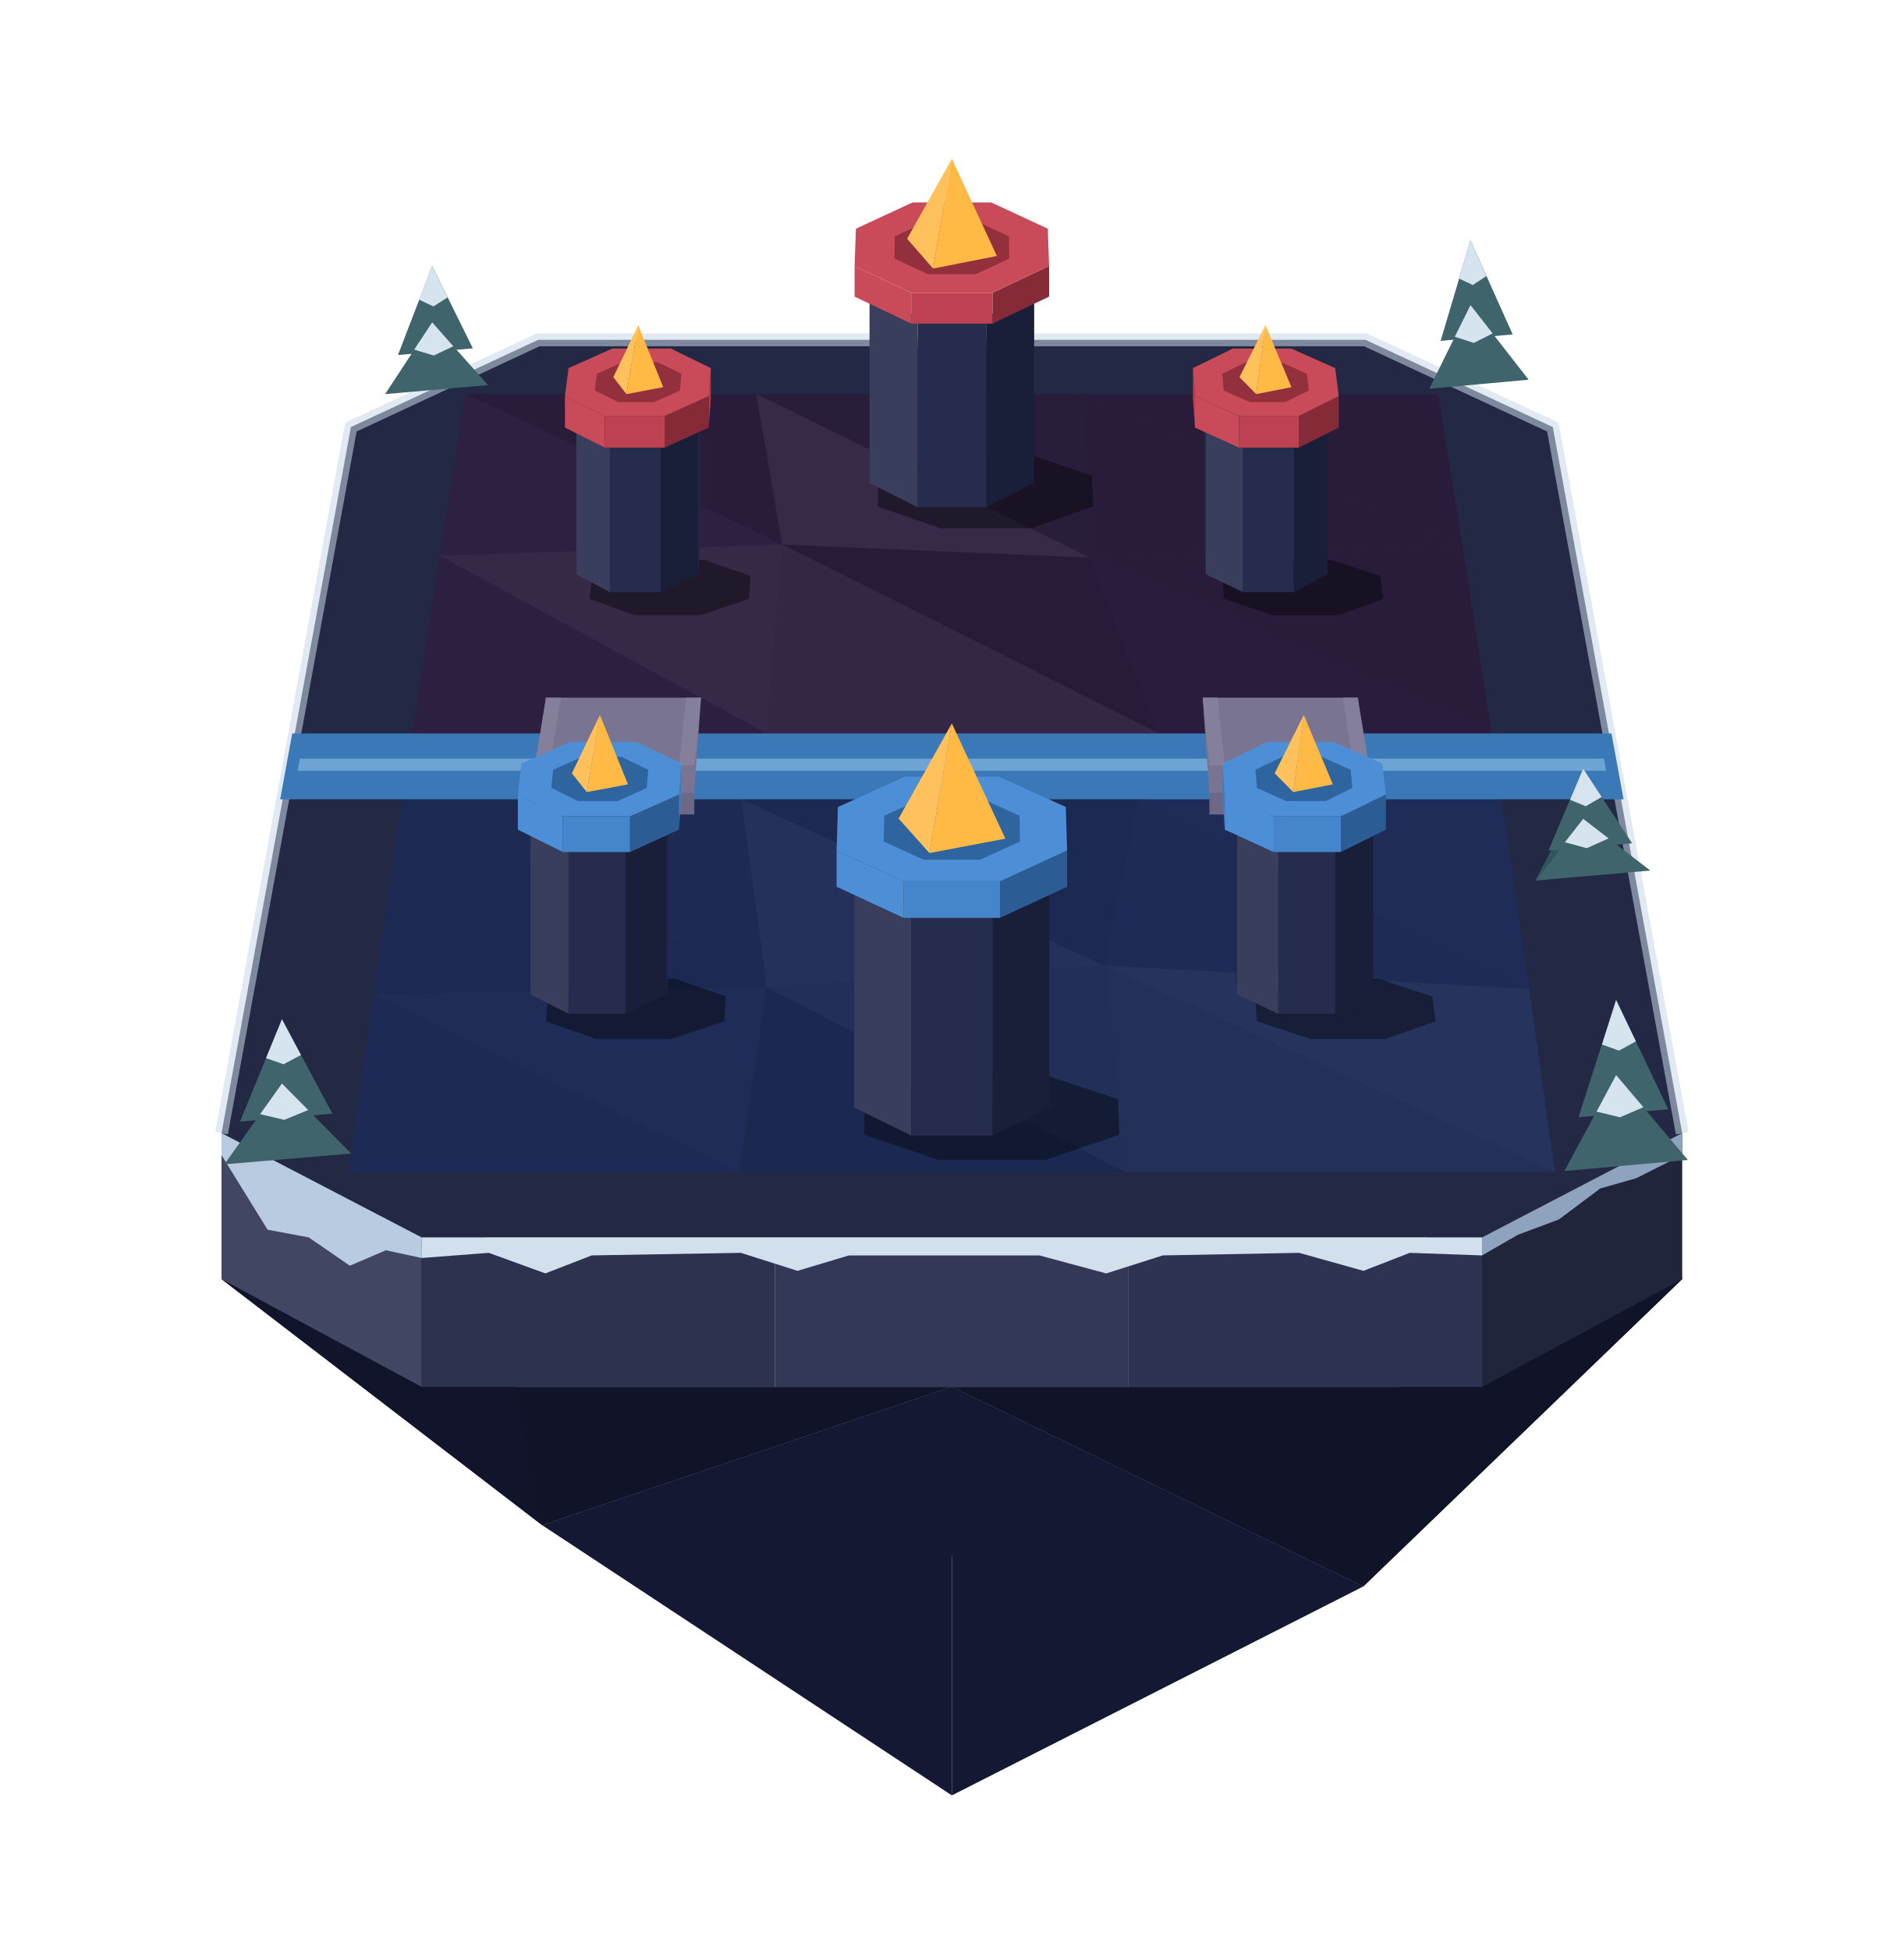
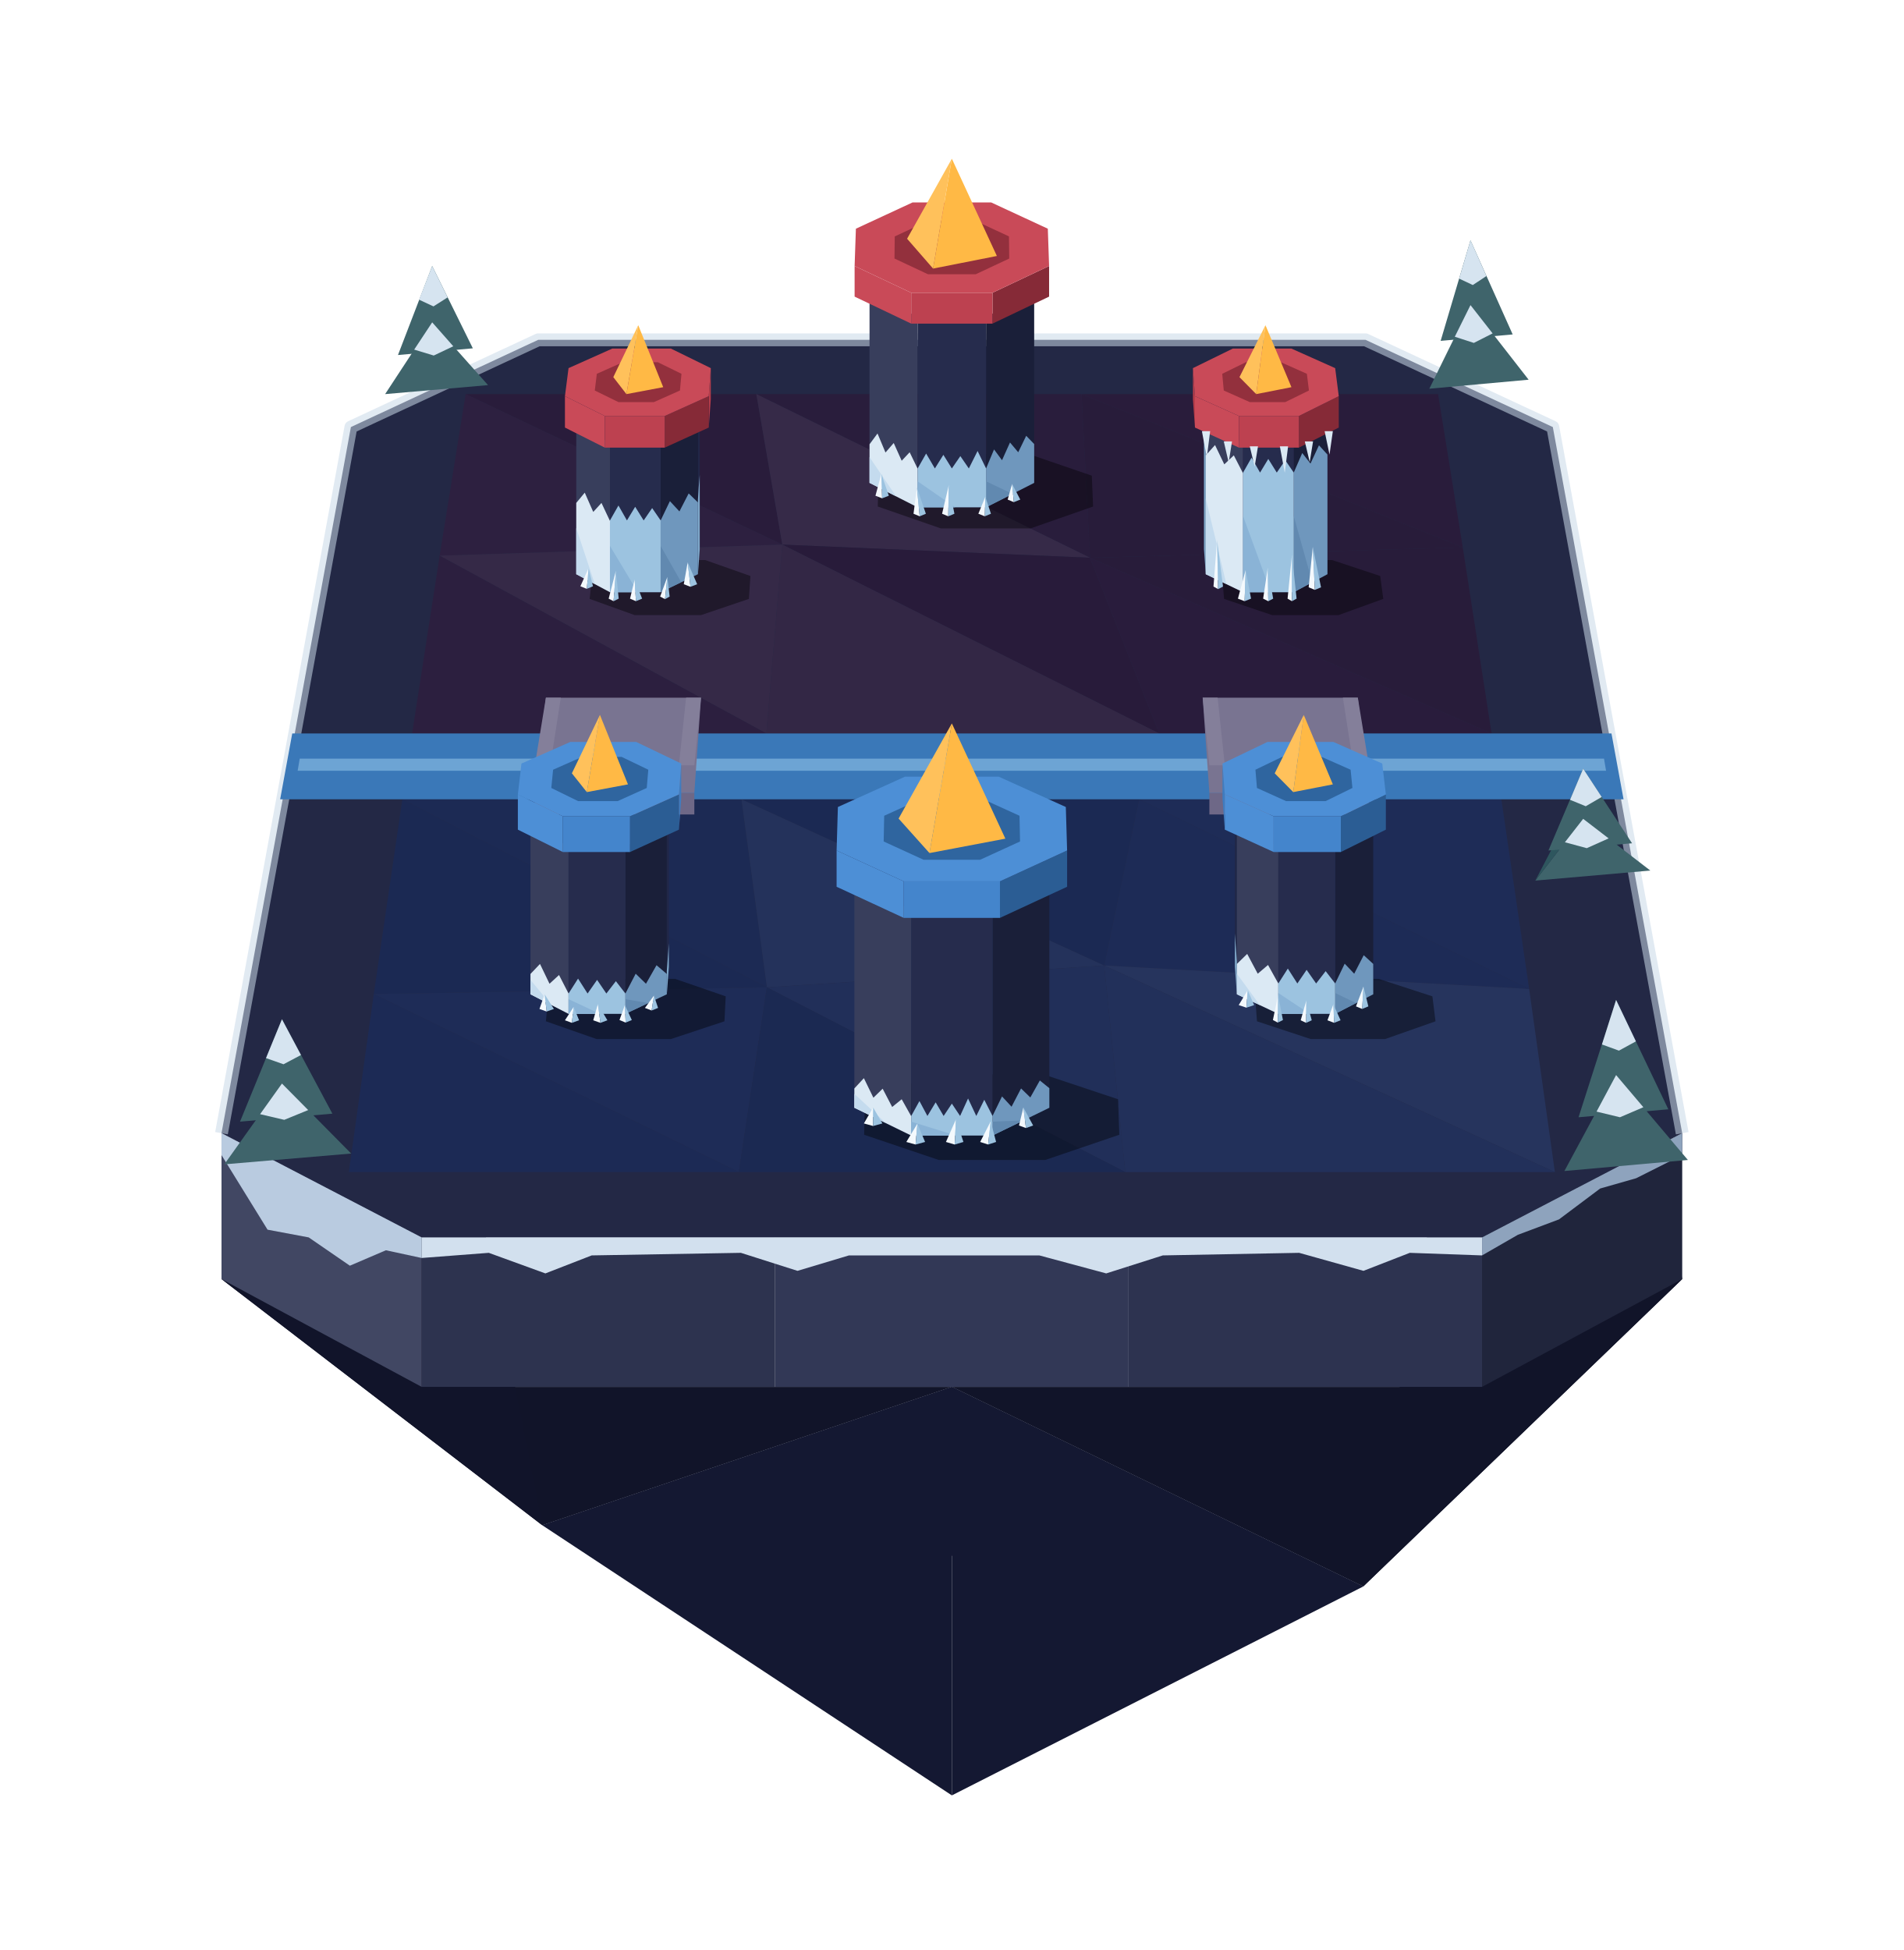
<svg xmlns="http://www.w3.org/2000/svg" viewBox="0 0 740 758" preserveAspectRatio="xMidYMid meet">
  <polygon points="603.6,212.7 653.9,497.2 529.9,616.7" fill="#11142a" />
  <polygon points="529.9,616.7 576.1,539.1 653.9,497.2" fill="#111429" />
  <polygon points="529.9,616.7 370.0,539.1 576.1,539.1" fill="#111429" />
  <polygon points="210.8,592.9 163.9,539.1 370.0,539.1" fill="#111429" />
  <polygon points="210.8,592.9 86.1,497.2 163.9,539.1" fill="#111429" />
  <polygon points="86.1,497.2 136.4,212.7 210.8,592.9" fill="#11142a" />
  <polygon points="370.0,539.1 370.0,697.9 210.8,592.9" fill="#141832" />
  <polygon points="370.0,539.1 210.8,592.9 529.9,616.7" fill="#141832" />
  <polygon points="370.0,539.1 529.9,616.7 370.0,697.9" fill="#141832" />
  <polygon points="653.9,440.5 576.1,481.0 576.1,539.1 653.9,497.2" fill="#20253c" />
  <polygon points="576.1,481.0 438.7,481.0 438.7,539.1 576.1,539.1" fill="#2d3350" />
  <polygon points="438.7,481.0 301.3,481.0 301.3,539.1 438.7,539.1" fill="#323856" />
  <polygon points="301.3,481.0 163.9,481.0 163.9,539.1 301.3,539.1" fill="#2d334f" />
  <polygon points="163.9,481.0 86.1,440.5 86.1,497.2 163.9,539.1" fill="#414763" />
  <polygon points="209.2,132.1 530.8,132.1 603.6,166.0 653.9,440.5 576.1,481.0 163.9,481.0 86.1,440.5 136.4,166.0" fill="#232845" />
  <polygon points="86.1,440.5 163.9,481.0 163.9,489 150,486 136,492 120,481 104,478 86.1,449" fill="#b9cbe0" />
  <polygon points="163.9,481.0 576.1,481.0 576.1,488 548,487 530,494 505,487 452,488 430,495 404,488 330,488 310,494 288,487 230,488 212,495 190,487 163.9,489" fill="#d2e0ee" />
  <polygon points="576.1,481.0 653.9,440.5 653.9,449 636,458 622,462 606,474 590,480 576.1,488" fill="#8ea3bd" />
  <polyline points="86.1,440.5 136.4,166.0 209.2,132.1 530.8,132.1 603.6,166.0 653.9,440.5" fill="none" stroke="#c9d9e8" stroke-width="5" stroke-linejoin="round" opacity=".55" />
  <polygon points="181.0,153.2 294.0,153.2 304.1,211.7" fill="#291c3b" />
  <polygon points="181.0,153.2 304.1,211.7 170.9,216.0" fill="#2d2040" />
  <polygon points="170.9,216.0 304.1,211.7 297.9,285.1" fill="#352947" />
  <polygon points="170.9,216.0 297.9,285.1 160.2,285.1" fill="#2c1f3f" />
  <polygon points="294.0,153.2 420.4,153.2 423.7,216.8" fill="#291d3c" />
  <polygon points="294.0,153.2 423.7,216.8 304.1,211.7" fill="#362a48" />
  <polygon points="304.1,211.7 423.7,216.8 450.6,285.1" fill="#281b3a" />
  <polygon points="304.1,211.7 450.6,285.1 297.9,285.1" fill="#332745" />
  <polygon points="420.4,153.2 559.0,153.2 568.6,212.8" fill="#291c3b" />
  <polygon points="420.4,153.2 568.6,212.8 423.7,216.8" fill="#281c3a" />
  <polygon points="423.7,216.8 568.6,212.8 579.8,285.1" fill="#281c3a" />
  <polygon points="423.7,216.8 579.8,285.1 450.6,285.1" fill="#291c3c" />
  <polygon points="156.4,310.7 288.2,310.7 298.1,383.8" fill="#1c2a54" />
  <polygon points="156.4,310.7 298.1,383.8 145.3,386.4" fill="#1b2953" />
  <polygon points="145.3,386.4 298.1,383.8 287.2,455.6" fill="#1e2c57" />
  <polygon points="145.3,386.4 287.2,455.6 135.6,455.6" fill="#1c2a55" />
  <polygon points="288.2,310.7 442.8,310.7 429.2,375.3" fill="#1b2953" />
  <polygon points="288.2,310.7 429.2,375.3 298.1,383.8" fill="#24325b" />
  <polygon points="298.1,383.8 429.2,375.3 437.4,455.6" fill="#212f59" />
  <polygon points="298.1,383.8 437.4,455.6 287.2,455.6" fill="#1b2952" />
  <polygon points="442.8,310.7 583.6,310.7 594.4,384.4" fill="#1e2c57" />
  <polygon points="442.8,310.7 594.4,384.4 429.2,375.3" fill="#1d2b56" />
  <polygon points="429.2,375.3 594.4,384.4 604.4,455.6" fill="#26345d" />
  <polygon points="429.2,375.3 604.4,455.6 437.4,455.6" fill="#22305a" />
  <polygon points="113.6,285.1 626.4,285.1 631.1,310.7 108.9,310.7" fill="#3a78b8" />
  <polygon points="116.5,294.9 623.5,294.9 624.3,299.6 115.7,299.6" fill="#8fc1e6" opacity="0.6" />
  <polygon points="207.9,316.6 269.9,316.6 269.9,308.2 207.9,308.2" fill="#6e6887" />
  <polygon points="212.2,271.2 272.5,271.2 269.9,308.2 207.9,308.2" fill="#797491" />
  <polygon points="212.2,271.2 218.0,271.2 213.9,297.5 207.9,297.5" fill="#847f9a" />
  <polygon points="266.7,271.2 272.5,271.2 269.9,297.5 263.9,297.5" fill="#847f9a" />
  <polygon points="470.1,316.6 532.1,316.6 532.1,308.2 470.1,308.2" fill="#6e6887" />
  <polygon points="467.5,271.2 527.8,271.2 532.1,308.2 470.1,308.2" fill="#797491" />
  <polygon points="467.5,271.2 473.3,271.2 476.1,297.5 470.1,297.5" fill="#847f9a" />
  <polygon points="522.0,271.2 527.8,271.2 532.1,297.5 526.1,297.5" fill="#847f9a" />
  <polygon points="594.2,147.6 555.6,151.1 571.6,118.6" fill="#3f646b" />
  <polygon points="555.6,151.1 563.0,136.0 571.6,118.6" fill="#2e565e" />
  <polygon points="588.0,130.0 560.0,132.5 571.6,93.4" fill="#3f646b" />
  <polygon points="189.7,149.7 149.7,153.2 168.0,125.3" fill="#3f646b" />
  <polygon points="183.8,135.4 154.7,138.0 168.0,103.4" fill="#3f646b" />
  <polygon points="424.9,196.9 400.6,205.4 365.7,205.4 341.2,196.9 341.5,184.9 365.8,176.5 399.9,176.5 424.4,184.9" fill="#000000" opacity="0.4" />
  <polygon points="402.0,187.7 383.3,197.2 383.3,123.1 402.0,114.2" fill="#1a1f39" />
  <polygon points="356.7,197.2 338.0,187.7 338.0,114.2 356.7,123.1" fill="#383e5c" />
  <polygon points="383.3,197.2 356.7,197.2 356.7,123.1 383.3,123.1" fill="#262c4d" />
+   <polygon points="402.0,187.7 383.3,197.2 383.3,182.1 386.4,174.7 389.5,178.9 392.6,172.0 395.8,175.8 398.9,169.4 402.0,172.6" fill="#6f97bd" />
+   <polygon points="383.3,197.2 393.6,192.0 383.3,187.1" fill="#6189b0" />
+   <polygon points="356.7,197.2 338.0,187.7 338.0,172.7 341.1,168.5 344.2,175.9 347.4,172.2 350.5,179.1 353.6,175.8 356.7,182.2" fill="#dbe9f4" />
+   <polygon points="338.0,187.7 348.3,192.9 338.0,177.7" fill="#c4dbee" />
+   <polygon points="383.3,197.2 356.7,197.2 356.7,182.1 360.0,176.3 363.4,182.1 366.7,176.8 370.0,182.1 373.3,177.3 376.6,182.1 380.0,175.3 383.3,182.1" fill="#9cc3e0" />
+   <polygon points="356.7,197.2 371.3,197.2 356.7,187.1" fill="#8ab3d6" />
+   <polygon points="340.3,192.7 342.9,193.7 342.6,184.2" fill="#f4f9fd" />
+   <polygon points="342.9,193.7 345.5,192.7 342.6,184.2" fill="#9cc3e0" />
+   <polygon points="355.1,199.7 357.5,200.7 356.4,189.5" fill="#f4f9fd" />
+   <polygon points="357.5,200.7 359.9,199.7 356.4,189.5" fill="#9cc3e0" />
+   <polygon points="366.2,199.7 368.6,200.7 368.8,188.6" fill="#f4f9fd" />
+   <polygon points="368.6,200.7 371.0,199.7 368.8,188.6" fill="#9cc3e0" />
+   <polygon points="380.3,199.7 382.8,200.7 383.0,193.1" fill="#f4f9fd" />
+   <polygon points="382.8,200.7 385.2,199.7 383.0,193.1" fill="#9cc3e0" />
+   <polygon points="391.7,194.2 394.1,195.2 393.4,188.1" fill="#f4f9fd" />
+   <polygon points="394.1,195.2 396.6,194.2 393.4,188.1" fill="#9cc3e0" />
  <polygon points="407.8,115.3 385.8,125.8 385.8,113.8 407.8,103.4" fill="#862a37" />
  <polygon points="354.2,125.8 332.2,115.3 332.2,103.4 354.2,113.8" fill="#c94a58" />
  <polygon points="385.8,125.8 354.2,125.8 354.2,113.8 385.8,113.8" fill="#bd4150" />
  <polygon points="407.8,103.4 385.8,113.8 354.2,113.8 332.2,103.4 332.7,88.9 354.7,78.7 385.3,78.7 407.3,88.9" fill="#c94a58" />
  <polygon points="392.3,100.5 379.3,106.6 360.7,106.6 347.7,100.5 347.8,91.9 360.9,85.8 379.1,85.8 392.2,91.9" fill="#93303d" />
  <polygon points="387.5,99.5 362.7,104.4 370.0,61.7" fill="#ffb945" />
  <polygon points="362.7,104.4 352.6,92.8 370.0,61.7" fill="#ffc15b" />
  <polygon points="291.1,232.8 272.5,239.1 246.7,239.1 229.2,232.8 230.2,223.9 248.8,217.7 274.1,217.7 291.7,223.9" fill="#000000" opacity="0.4" />
  <polygon points="272.0,213.5 271.3,223.2 271.3,165.4 272.0,156.1" fill="#212747" />
  <polygon points="271.3,223.2 256.8,230.2 256.8,172.0 271.3,165.4" fill="#1a1f39" />
  <polygon points="237.1,230.2 224.0,223.2 224.0,165.4 237.1,172.0" fill="#383e5c" />
  <polygon points="256.8,230.2 237.1,230.2 237.1,172.0 256.8,172.0" fill="#262c4d" />
+   <polygon points="272.0,213.5 271.3,223.2 271.3,194.3 271.6,189.4 272.0,184.6" fill="#7ea7c9" />
+   <polygon points="271.3,223.2 256.8,230.2 256.8,202.3 260.4,194.8 264.1,198.8 267.7,191.8 271.3,195.3" fill="#6f97bd" />
+   <polygon points="256.8,230.2 264.8,226.3 256.8,212.2" fill="#6189b0" />
+   <polygon points="237.1,230.2 224.0,223.2 224.0,195.5 227.3,191.5 230.6,199.0 233.8,195.5 237.1,202.5" fill="#dbe9f4" />
+   <polygon points="224.0,223.2 231.2,227.0 224.0,205.3" fill="#c4dbee" />
+   <polygon points="256.8,230.2 237.1,230.2 237.1,202.3 240.4,196.5 243.7,202.3 246.9,197.0 250.2,202.3 253.5,197.5 256.8,202.3" fill="#9cc3e0" />
+   <polygon points="237.1,230.2 247.9,230.2 237.1,212.2" fill="#8ab3d6" />
+   <polygon points="225.6,227.9 228.1,228.9 228.8,220.8" fill="#f4f9fd" />
+   <polygon points="228.1,228.9 230.5,227.9 228.8,220.8" fill="#9cc3e0" />
+   <polygon points="236.6,232.7 238.5,233.7 239.4,221.9" fill="#f4f9fd" />
+   <polygon points="238.5,233.7 240.5,232.7 239.4,221.9" fill="#9cc3e0" />
+   <polygon points="244.9,232.7 247.2,233.7 246.7,225.3" fill="#f4f9fd" />
+   <polygon points="247.2,233.7 249.6,232.7 246.7,225.3" fill="#9cc3e0" />
+   <polygon points="256.6,231.9 258.5,232.9 259.4,224.3" fill="#f4f9fd" />
+   <polygon points="258.5,232.9 260.3,231.9 259.4,224.3" fill="#9cc3e0" />
+   <polygon points="265.8,227.1 268.4,228.1 267.3,218.6" fill="#f4f9fd" />
+   <polygon points="268.4,228.1 271.0,227.1 267.3,218.6" fill="#9cc3e0" />
  <polygon points="276.3,155.2 275.5,166.2 275.5,154.0 276.3,143.1" fill="#b53c4a" />
  <polygon points="275.5,166.2 258.4,174.0 258.4,161.7 275.5,154.0" fill="#862a37" />
  <polygon points="235.1,174.0 219.6,166.2 219.6,154.0 235.1,161.7" fill="#c94a58" />
  <polygon points="258.4,174.0 235.1,174.0 235.1,161.7 258.4,161.7" fill="#bd4150" />
  <polygon points="275.5,154.0 258.4,161.7 235.1,161.7 219.6,154.0 221.0,143.1 238.0,135.5 260.8,135.5 276.3,143.1" fill="#c94a58" />
  <polygon points="264.3,151.8 254.2,156.3 240.4,156.3 231.2,151.8 232.0,145.3 242.1,140.8 255.7,140.8 264.9,145.3" fill="#93303d" />
  <polygon points="257.8,150.5 243.5,153.2 248.1,126.4" fill="#ffb945" />
  <polygon points="243.5,153.2 238.4,146.6 248.1,126.4" fill="#ffc15b" />
  <polygon points="537.7,232.8 520.3,239.1 494.5,239.1 475.8,232.8 475.1,223.9 492.5,217.7 517.8,217.7 536.5,223.9" fill="#000000" opacity="0.4" />
  <polygon points="468.7,223.2 468.0,213.5 468.0,156.1 468.7,165.4" fill="#212747" />
  <polygon points="516.0,223.2 502.9,230.2 502.9,172.0 516.0,165.4" fill="#1a1f39" />
  <polygon points="483.2,230.2 468.7,223.2 468.7,165.4 483.2,172.0" fill="#383e5c" />
  <polygon points="502.9,230.2 483.2,230.2 483.2,172.0 502.9,172.0" fill="#262c4d" />
+   <polygon points="468.7,223.2 468.0,213.5 468.0,166.4 468.4,171.3 468.7,176.1" fill="#7ea7c9" />
+   <polygon points="516.0,223.2 502.9,230.2 502.9,183.7 506.2,176.1 509.4,180.2 512.7,173.1 516.0,176.7" fill="#6f97bd" />
+   <polygon points="502.9,230.2 510.1,226.3 502.9,200.6" fill="#6189b0" />
+   <polygon points="483.2,230.2 468.7,223.2 468.7,177.0 472.3,173.0 475.9,180.5 479.6,177.0 483.2,184.0" fill="#dbe9f4" />
+   <polygon points="468.7,223.2 476.7,227.0 468.7,193.8" fill="#c4dbee" />
+   <polygon points="502.9,230.2 483.2,230.2 483.2,183.7 486.5,177.9 489.8,183.7 493.0,178.4 496.3,183.7 499.6,178.9 502.9,183.7" fill="#9cc3e0" />
+   <polygon points="483.2,230.2 494.0,230.2 483.2,200.6" fill="#8ab3d6" />
+   <polygon points="471.7,228.0 473.5,229.0 473.1,209.8" fill="#f4f9fd" />
+   <polygon points="473.5,229.0 475.4,228.0 473.1,209.8" fill="#9cc3e0" />
+   <polygon points="481.2,232.7 483.8,233.7 484.2,221.6" fill="#f4f9fd" />
+   <polygon points="483.8,233.7 486.3,232.7 484.2,221.6" fill="#9cc3e0" />
+   <polygon points="491.0,232.7 493.0,233.7 492.8,220.7" fill="#f4f9fd" />
+   <polygon points="493.0,233.7 494.9,232.7 492.8,220.7" fill="#9cc3e0" />
+   <polygon points="500.5,232.7 502.2,233.7 502.2,215.7" fill="#f4f9fd" />
+   <polygon points="502.2,233.7 504.0,232.7 502.2,215.7" fill="#9cc3e0" />
+   <polygon points="508.7,228.3 511.1,229.3 510.3,212.6" fill="#f4f9fd" />
+   <polygon points="511.1,229.3 513.5,228.3 510.3,212.6" fill="#9cc3e0" />
  <polygon points="464.5,166.2 463.7,155.2 463.7,143.1 464.5,154.0" fill="#b53c4a" />
  <polygon points="520.4,166.2 504.9,174.0 504.9,161.7 520.4,154.0" fill="#862a37" />
  <polygon points="481.6,174.0 464.5,166.2 464.5,154.0 481.6,161.7" fill="#c94a58" />
  <polygon points="504.9,174.0 481.6,174.0 481.6,161.7 504.9,161.7" fill="#bd4150" />
  <polygon points="520.4,154.0 504.9,161.7 481.6,161.7 464.5,154.0 463.7,143.1 479.2,135.5 502.0,135.5 519.0,143.1" fill="#c94a58" />
  <polygon points="508.8,151.8 499.6,156.3 485.8,156.3 475.7,151.8 475.1,145.3 484.3,140.8 497.9,140.8 508.0,145.3" fill="#93303d" />
  <polygon points="502.0,150.5 488.3,153.2 491.9,126.4" fill="#ffb945" />
  <polygon points="488.3,153.2 481.8,146.6 491.9,126.4" fill="#ffc15b" />
+   <polygon points="514.9,167.6 518.1,167.6 516.8,176.7" fill="#dbe9f4" />
+   <polygon points="507.2,171.6 510.4,171.6 509.1,179.6" fill="#dbe9f4" />
+   <polygon points="475.7,171.6 478.9,171.6 477.6,179.8" fill="#dbe9f4" />
+   <polygon points="467.2,167.6 470.4,167.6 469.1,177.9" fill="#dbe9f4" />
+   <polygon points="497.5,173.5 500.7,173.5 499.4,183.8" fill="#dbe9f4" />
+   <polygon points="485.8,173.5 489.0,173.5 487.7,181.4" fill="#dbe9f4" />
  <polygon points="641.5,338.4 596.8,342.3 615.4,318.3" fill="#3f646b" />
  <polygon points="596.8,342.3 605.6,325.4 615.4,318.3" fill="#2e565e" />
  <polygon points="634.4,327.8 601.9,330.6 615.4,298.8" fill="#3f646b" />
  <polygon points="281.6,397.0 260.8,403.9 231.9,403.9 212.2,397.0 213.1,387.3 233.9,380.5 262.4,380.5 282.1,387.3" fill="#000000" opacity="0.4" />
  <polygon points="260.0,375.8 259.2,386.5 259.2,321.6 260.0,311.3" fill="#212747" />
  <polygon points="259.2,386.5 243.1,394.1 243.1,328.9 259.2,321.6" fill="#1a1f39" />
  <polygon points="221.0,394.1 206.2,386.5 206.2,321.6 221.0,328.9" fill="#383e5c" />
  <polygon points="243.1,394.1 221.0,394.1 221.0,328.9 243.1,328.9" fill="#262c4d" />
+   <polygon points="260.0,375.8 259.2,386.5 259.2,377.4 259.6,372.1 260.0,366.7" fill="#7ea7c9" />
+   <polygon points="259.2,386.5 243.1,394.1 243.1,386.2 247.1,378.5 251.1,382.4 255.2,375.2 259.2,378.6" fill="#6f97bd" />
+   <polygon points="243.1,394.1 252.0,389.9 243.1,388.4" fill="#6189b0" />
+   <polygon points="221.0,394.1 206.2,386.5 206.2,378.6 209.9,374.7 213.6,382.4 217.3,379.0 221.0,386.2" fill="#dbe9f4" />
+   <polygon points="206.2,386.5 214.3,390.7 206.2,380.9" fill="#c4dbee" />
+   <polygon points="243.1,394.1 221.0,394.1 221.0,386.2 224.7,380.4 228.4,386.2 232.1,380.9 235.7,386.2 239.4,381.4 243.1,386.2" fill="#9cc3e0" />
+   <polygon points="221.0,394.1 233.2,394.1 221.0,388.4" fill="#8ab3d6" />
+   <polygon points="209.7,392.2 212.5,393.2 211.7,386.5" fill="#f4f9fd" />
+   <polygon points="212.5,393.2 215.3,392.2 211.7,386.5" fill="#9cc3e0" />
+   <polygon points="219.6,396.6 222.3,397.6 223.0,391.4" fill="#f4f9fd" />
+   <polygon points="222.3,397.6 225.1,396.6 223.0,391.4" fill="#9cc3e0" />
+   <polygon points="230.6,396.6 233.4,397.6 232.4,390.3" fill="#f4f9fd" />
+   <polygon points="233.4,397.6 236.1,396.6 232.4,390.3" fill="#9cc3e0" />
+   <polygon points="240.8,396.5 243.2,397.5 242.9,390.7" fill="#f4f9fd" />
+   <polygon points="243.2,397.5 245.6,396.5 242.9,390.7" fill="#9cc3e0" />
+   <polygon points="250.7,391.8 253.3,392.8 254.2,387.0" fill="#f4f9fd" />
+   <polygon points="253.3,392.8 255.8,391.8 254.2,387.0" fill="#9cc3e0" />
  <polygon points="264.8,310.4 263.9,322.5 263.9,308.8 264.8,296.8" fill="#3e7cc0" />
  <polygon points="263.9,322.5 244.9,331.2 244.9,317.3 263.9,308.8" fill="#2b5d94" />
  <polygon points="218.8,331.2 201.3,322.5 201.3,308.8 218.8,317.3" fill="#4d8fd6" />
  <polygon points="244.9,331.2 218.8,331.2 218.8,317.3 244.9,317.3" fill="#4485cc" />
  <polygon points="263.9,308.8 244.9,317.3 218.8,317.3 201.3,308.8 202.7,296.8 221.7,288.4 247.3,288.4 264.8,296.8" fill="#4d8fd6" />
  <polygon points="251.4,306.3 240.1,311.4 224.7,311.4 214.3,306.3 215.0,299.2 226.3,294.2 241.6,294.2 252.0,299.2" fill="#2f659f" />
  <polygon points="244.1,304.9 228.1,307.9 233.2,277.9" fill="#ffb945" />
  <polygon points="228.1,307.9 222.3,300.6 233.2,277.9" fill="#ffc15b" />
  <polygon points="558.0,397.0 538.4,403.9 509.5,403.9 488.6,397.0 487.9,387.3 507.5,380.5 535.9,380.5 556.8,387.3" fill="#000000" opacity="0.4" />
  <polygon points="480.8,386.5 480.0,375.8 480.0,311.3 480.8,321.6" fill="#212747" />
  <polygon points="533.8,386.5 519.0,394.1 519.0,328.9 533.8,321.6" fill="#1a1f39" />
  <polygon points="496.9,394.1 480.8,386.5 480.8,321.6 496.9,328.9" fill="#383e5c" />
  <polygon points="519.0,394.1 496.9,394.1 496.9,328.9 519.0,328.9" fill="#262c4d" />
+   <polygon points="480.8,386.5 480.0,375.8 480.0,362.9 480.4,368.2 480.8,373.6" fill="#7ea7c9" />
+   <polygon points="533.8,386.5 519.0,394.1 519.0,382.3 522.7,374.6 526.4,378.5 530.1,371.3 533.8,374.7" fill="#6f97bd" />
+   <polygon points="519.0,394.1 527.1,389.9 519.0,386.0" fill="#6189b0" />
+   <polygon points="496.9,394.1 480.8,386.5 480.8,374.7 484.8,370.8 488.9,378.5 492.9,375.1 496.9,382.3" fill="#dbe9f4" />
+   <polygon points="480.8,386.5 489.7,390.7 480.8,378.5" fill="#c4dbee" />
+   <polygon points="519.0,394.1 496.9,394.1 496.9,382.3 500.6,376.5 504.3,382.3 507.9,377.0 511.6,382.3 515.3,377.5 519.0,382.3" fill="#9cc3e0" />
+   <polygon points="496.9,394.1 509.1,394.1 496.9,386.0" fill="#8ab3d6" />
+   <polygon points="481.5,390.7 484.5,391.7 485.0,384.9" fill="#f4f9fd" />
+   <polygon points="484.5,391.7 487.5,390.7 485.0,384.9" fill="#9cc3e0" />
+   <polygon points="494.8,396.5 496.7,397.5 496.8,386.8" fill="#f4f9fd" />
+   <polygon points="496.7,397.5 498.7,396.5 496.8,386.8" fill="#9cc3e0" />
+   <polygon points="505.6,396.6 507.7,397.6 507.8,388.9" fill="#f4f9fd" />
+   <polygon points="507.7,397.6 509.9,396.6 507.8,388.9" fill="#9cc3e0" />
+   <polygon points="516.0,396.6 518.6,397.6 518.3,390.4" fill="#f4f9fd" />
+   <polygon points="518.6,397.6 521.1,396.6 518.3,390.4" fill="#9cc3e0" />
+   <polygon points="527.1,391.2 529.5,392.2 530.0,383.5" fill="#f4f9fd" />
+   <polygon points="529.5,392.2 531.9,391.2 530.0,383.5" fill="#9cc3e0" />
  <polygon points="476.1,322.5 475.2,310.4 475.2,296.8 476.1,308.8" fill="#3e7cc0" />
  <polygon points="538.7,322.5 521.2,331.2 521.2,317.3 538.7,308.8" fill="#2b5d94" />
  <polygon points="495.1,331.2 476.1,322.5 476.1,308.8 495.1,317.3" fill="#4d8fd6" />
  <polygon points="521.2,331.2 495.1,331.2 495.1,317.3 521.2,317.3" fill="#4485cc" />
  <polygon points="538.7,308.8 521.2,317.3 495.1,317.3 476.1,308.8 475.2,296.8 492.7,288.4 518.3,288.4 537.3,296.8" fill="#4d8fd6" />
  <polygon points="525.7,306.3 515.3,311.4 499.9,311.4 488.6,306.3 488.0,299.2 498.4,294.2 513.7,294.2 525.0,299.2" fill="#2f659f" />
  <polygon points="518.1,304.9 502.7,307.9 506.8,277.9" fill="#ffb945" />
  <polygon points="502.7,307.9 495.5,300.6 506.8,277.9" fill="#ffc15b" />
  <polygon points="435.1,441.1 406.3,450.9 364.9,450.9 335.9,441.1 336.2,427.3 365.0,417.6 405.5,417.6 434.6,427.3" fill="#000000" opacity="0.4" />
  <polygon points="407.9,430.6 385.8,441.4 385.8,353.6 407.9,343.4" fill="#1a1f39" />
  <polygon points="354.2,441.4 332.1,430.6 332.1,343.4 354.2,353.6" fill="#383e5c" />
  <polygon points="385.8,441.4 354.2,441.4 354.2,353.6 385.8,353.6" fill="#262c4d" />
+   <polygon points="407.9,430.6 385.8,441.4 385.8,433.8 389.5,426.2 393.2,430.2 396.9,423.1 400.5,426.6 404.2,420.0 407.9,423.0" fill="#6f97bd" />
+   <polygon points="385.8,441.4 398.0,435.5 385.8,436.0" fill="#6189b0" />
+   <polygon points="354.2,441.4 332.1,430.6 332.1,423.1 335.8,419.1 339.5,426.7 343.1,423.2 346.8,430.3 350.5,427.3 354.2,433.9" fill="#dbe9f4" />
+   <polygon points="332.1,430.6 344.3,436.5 332.1,425.2" fill="#c4dbee" />
+   <polygon points="385.8,441.4 354.2,441.4 354.2,433.8 357.4,428.0 360.5,433.8 363.7,428.5 366.8,433.8 370.0,429.0 373.2,433.8 376.3,427.0 379.5,433.8 382.6,427.5 385.8,433.8" fill="#9cc3e0" />
+   <polygon points="354.2,441.4 371.6,441.4 354.2,436.0" fill="#8ab3d6" />
+   <polygon points="335.8,436.7 339.4,437.7 339.4,430.5" fill="#f4f9fd" />
+   <polygon points="339.4,437.7 343.0,436.7 339.4,430.5" fill="#9cc3e0" />
+   <polygon points="352.3,443.9 355.9,444.9 356.6,436.8" fill="#f4f9fd" />
+   <polygon points="355.9,444.9 359.6,443.9 356.6,436.8" fill="#9cc3e0" />
+   <polygon points="367.7,443.9 371.1,444.9 371.6,435.1" fill="#f4f9fd" />
+   <polygon points="371.1,444.9 374.5,443.9 371.6,435.1" fill="#9cc3e0" />
+   <polygon points="381.0,443.9 384.1,444.9 385.1,435.9" fill="#f4f9fd" />
+   <polygon points="384.1,444.9 387.2,443.9 385.1,435.9" fill="#9cc3e0" />
+   <polygon points="396.1,437.5 398.8,438.5 397.8,430.5" fill="#f4f9fd" />
+   <polygon points="398.8,438.5 401.6,437.5 397.8,430.5" fill="#9cc3e0" />
  <polygon points="414.8,344.7 388.7,356.8 388.7,342.6 414.8,330.6" fill="#2b5d94" />
  <polygon points="351.3,356.8 325.2,344.7 325.2,330.6 351.3,342.6" fill="#4d8fd6" />
  <polygon points="388.7,356.8 351.3,356.8 351.3,342.6 388.7,342.6" fill="#4485cc" />
  <polygon points="414.8,330.6 388.7,342.6 351.3,342.6 325.2,330.6 325.7,313.7 351.8,301.9 388.2,301.9 414.3,313.7" fill="#4d8fd6" />
  <polygon points="396.5,327.1 381.0,334.2 359.0,334.2 343.5,327.1 343.7,317.1 359.1,310.1 380.9,310.1 396.3,317.1" fill="#2f659f" />
  <polygon points="390.8,326.0 361.3,331.6 370.0,281.2" fill="#ffb945" />
  <polygon points="361.3,331.6 349.3,318.2 370.0,281.2" fill="#ffc15b" />
  <polygon points="136.5,448.4 87.2,452.6 109.6,421.2" fill="#3f646b" />
  <polygon points="129.2,432.9 93.3,436.0 109.6,396.2" fill="#3f646b" />
  <polygon points="656.1,450.9 608.1,455.2 628.2,417.9" fill="#3f646b" />
  <polygon points="648.5,431.2 613.6,434.3 628.2,388.7" fill="#3f646b" />
  <polygon points="571.6,118.6 580.2,129.6 572.9,133.3 565.5,130.9" fill="#d6e4f0" />
  <polygon points="571.6,93.4 577.8,107.3 572.5,110.8 567.2,108.3" fill="#d6e4f0" />
  <polygon points="168.0,125.3 176.2,134.6 168.6,138.2 161.0,135.9" fill="#d6e4f0" />
  <polygon points="168.0,103.4 174.0,115.6 168.5,119.1 162.9,116.5" fill="#d6e4f0" />
  <polygon points="615.4,318.3 625.3,325.9 616.8,329.7 608.3,327.4" fill="#d6e4f0" />
  <polygon points="615.4,298.8 622.6,309.8 616.4,313.4 610.3,310.9" fill="#d6e4f0" />
  <polygon points="109.6,421.2 119.8,431.5 110.5,435.3 101.1,433.1" fill="#d6e4f0" />
  <polygon points="109.6,396.2 117.0,410.1 110.2,413.7 103.4,411.3" fill="#d6e4f0" />
  <polygon points="628.2,417.9 638.8,430.4 629.7,434.3 620.6,432.1" fill="#d6e4f0" />
  <polygon points="628.2,388.7 635.9,404.8 629.3,408.4 622.7,406.0" fill="#d6e4f0" />
</svg>
